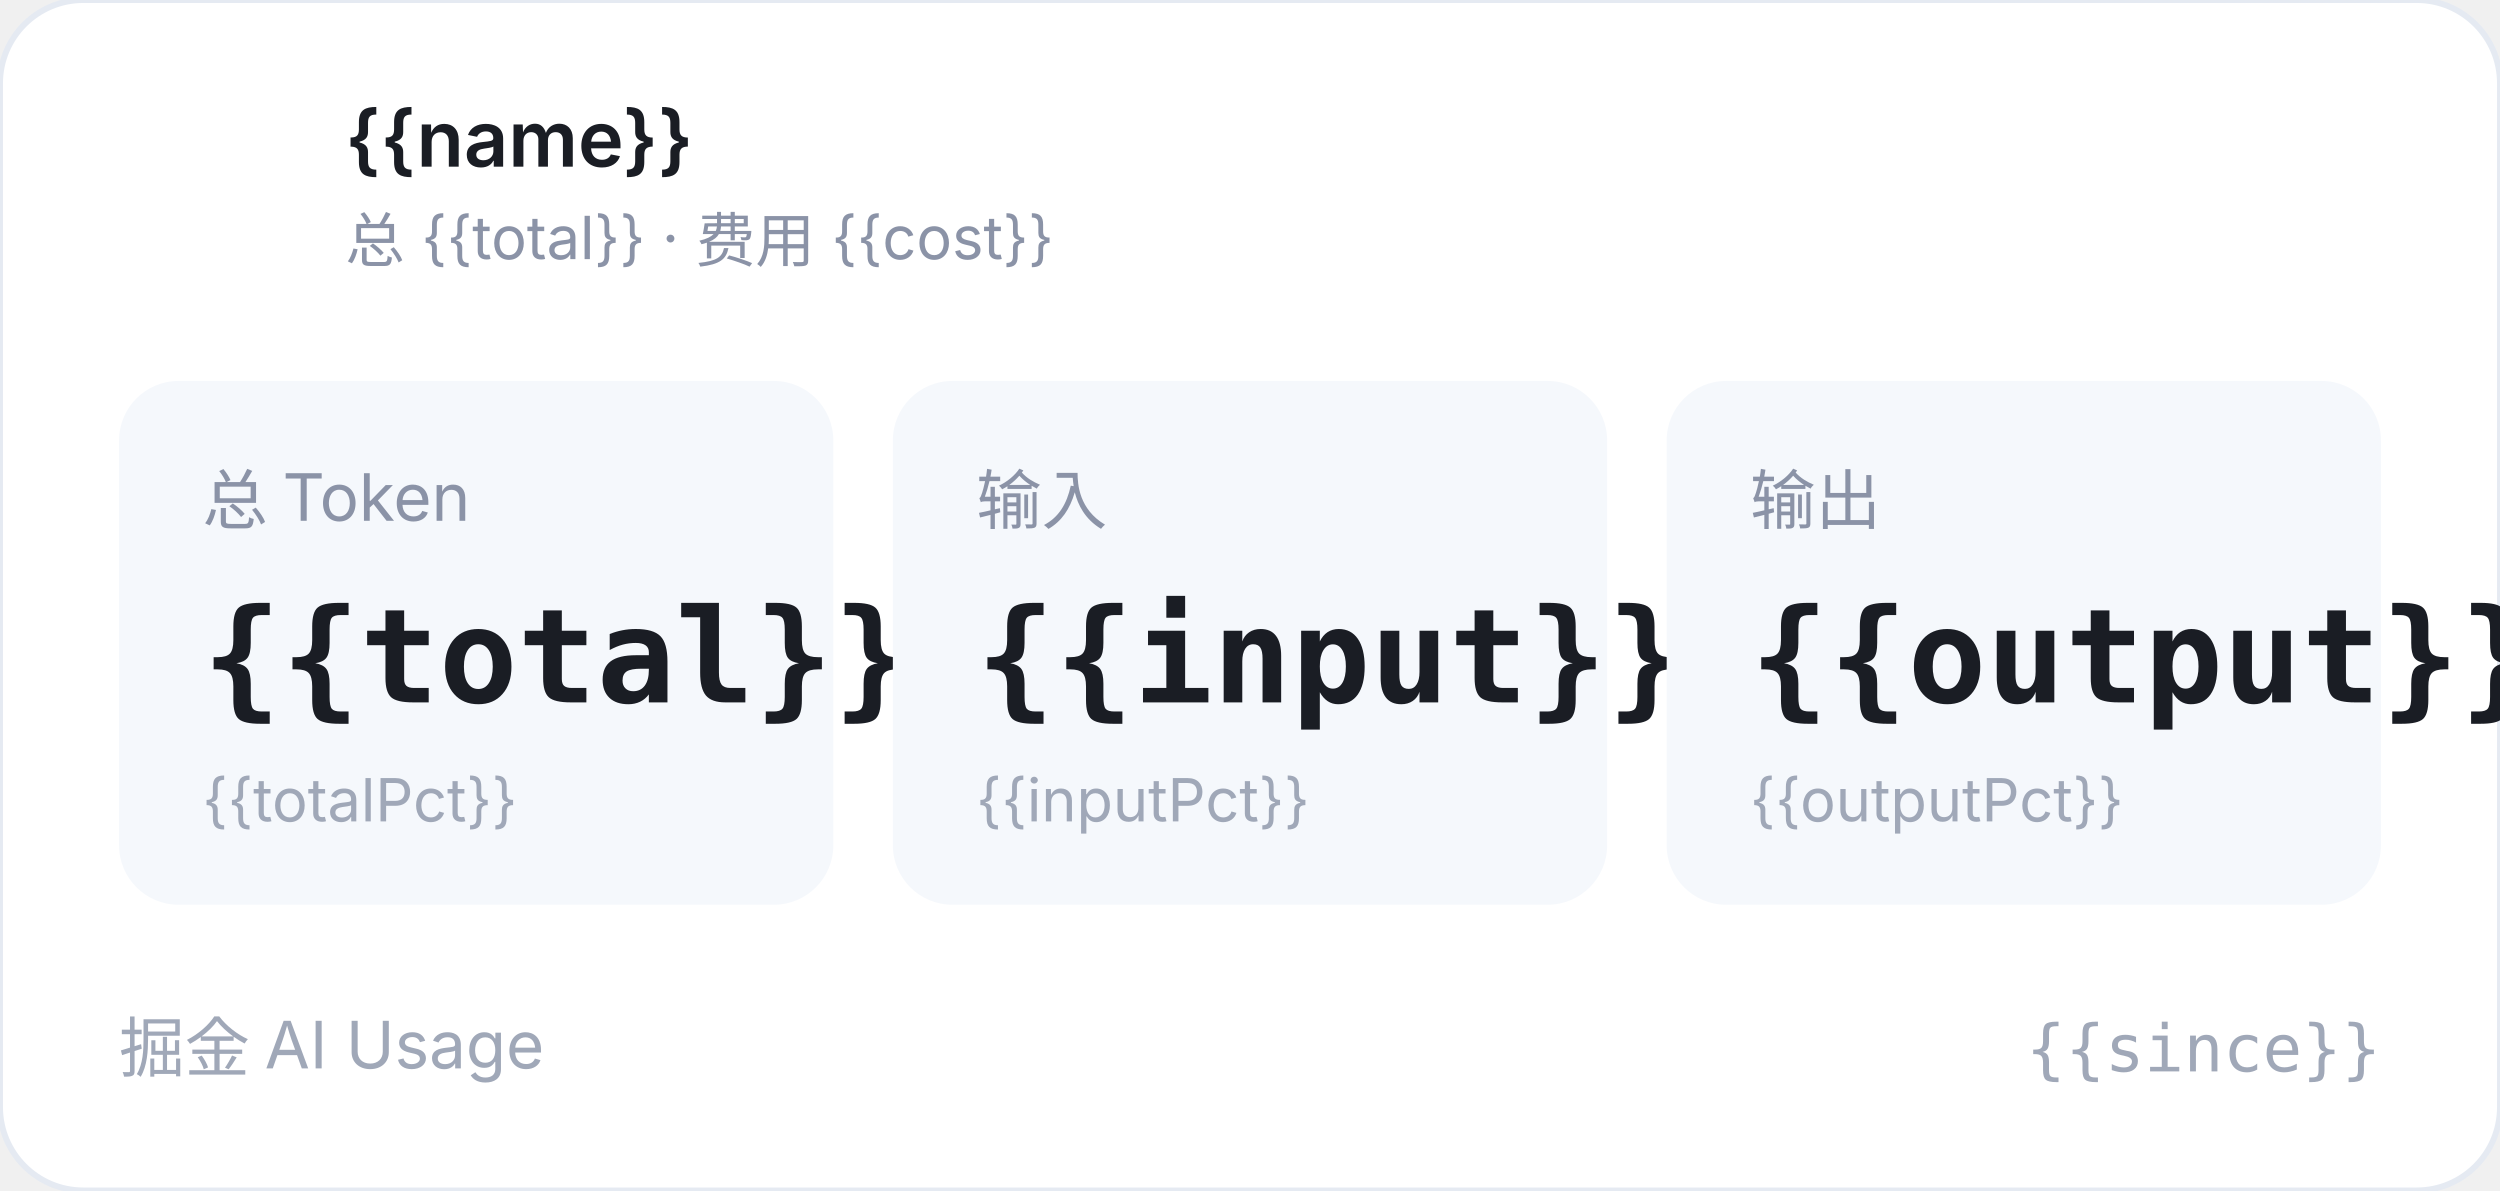
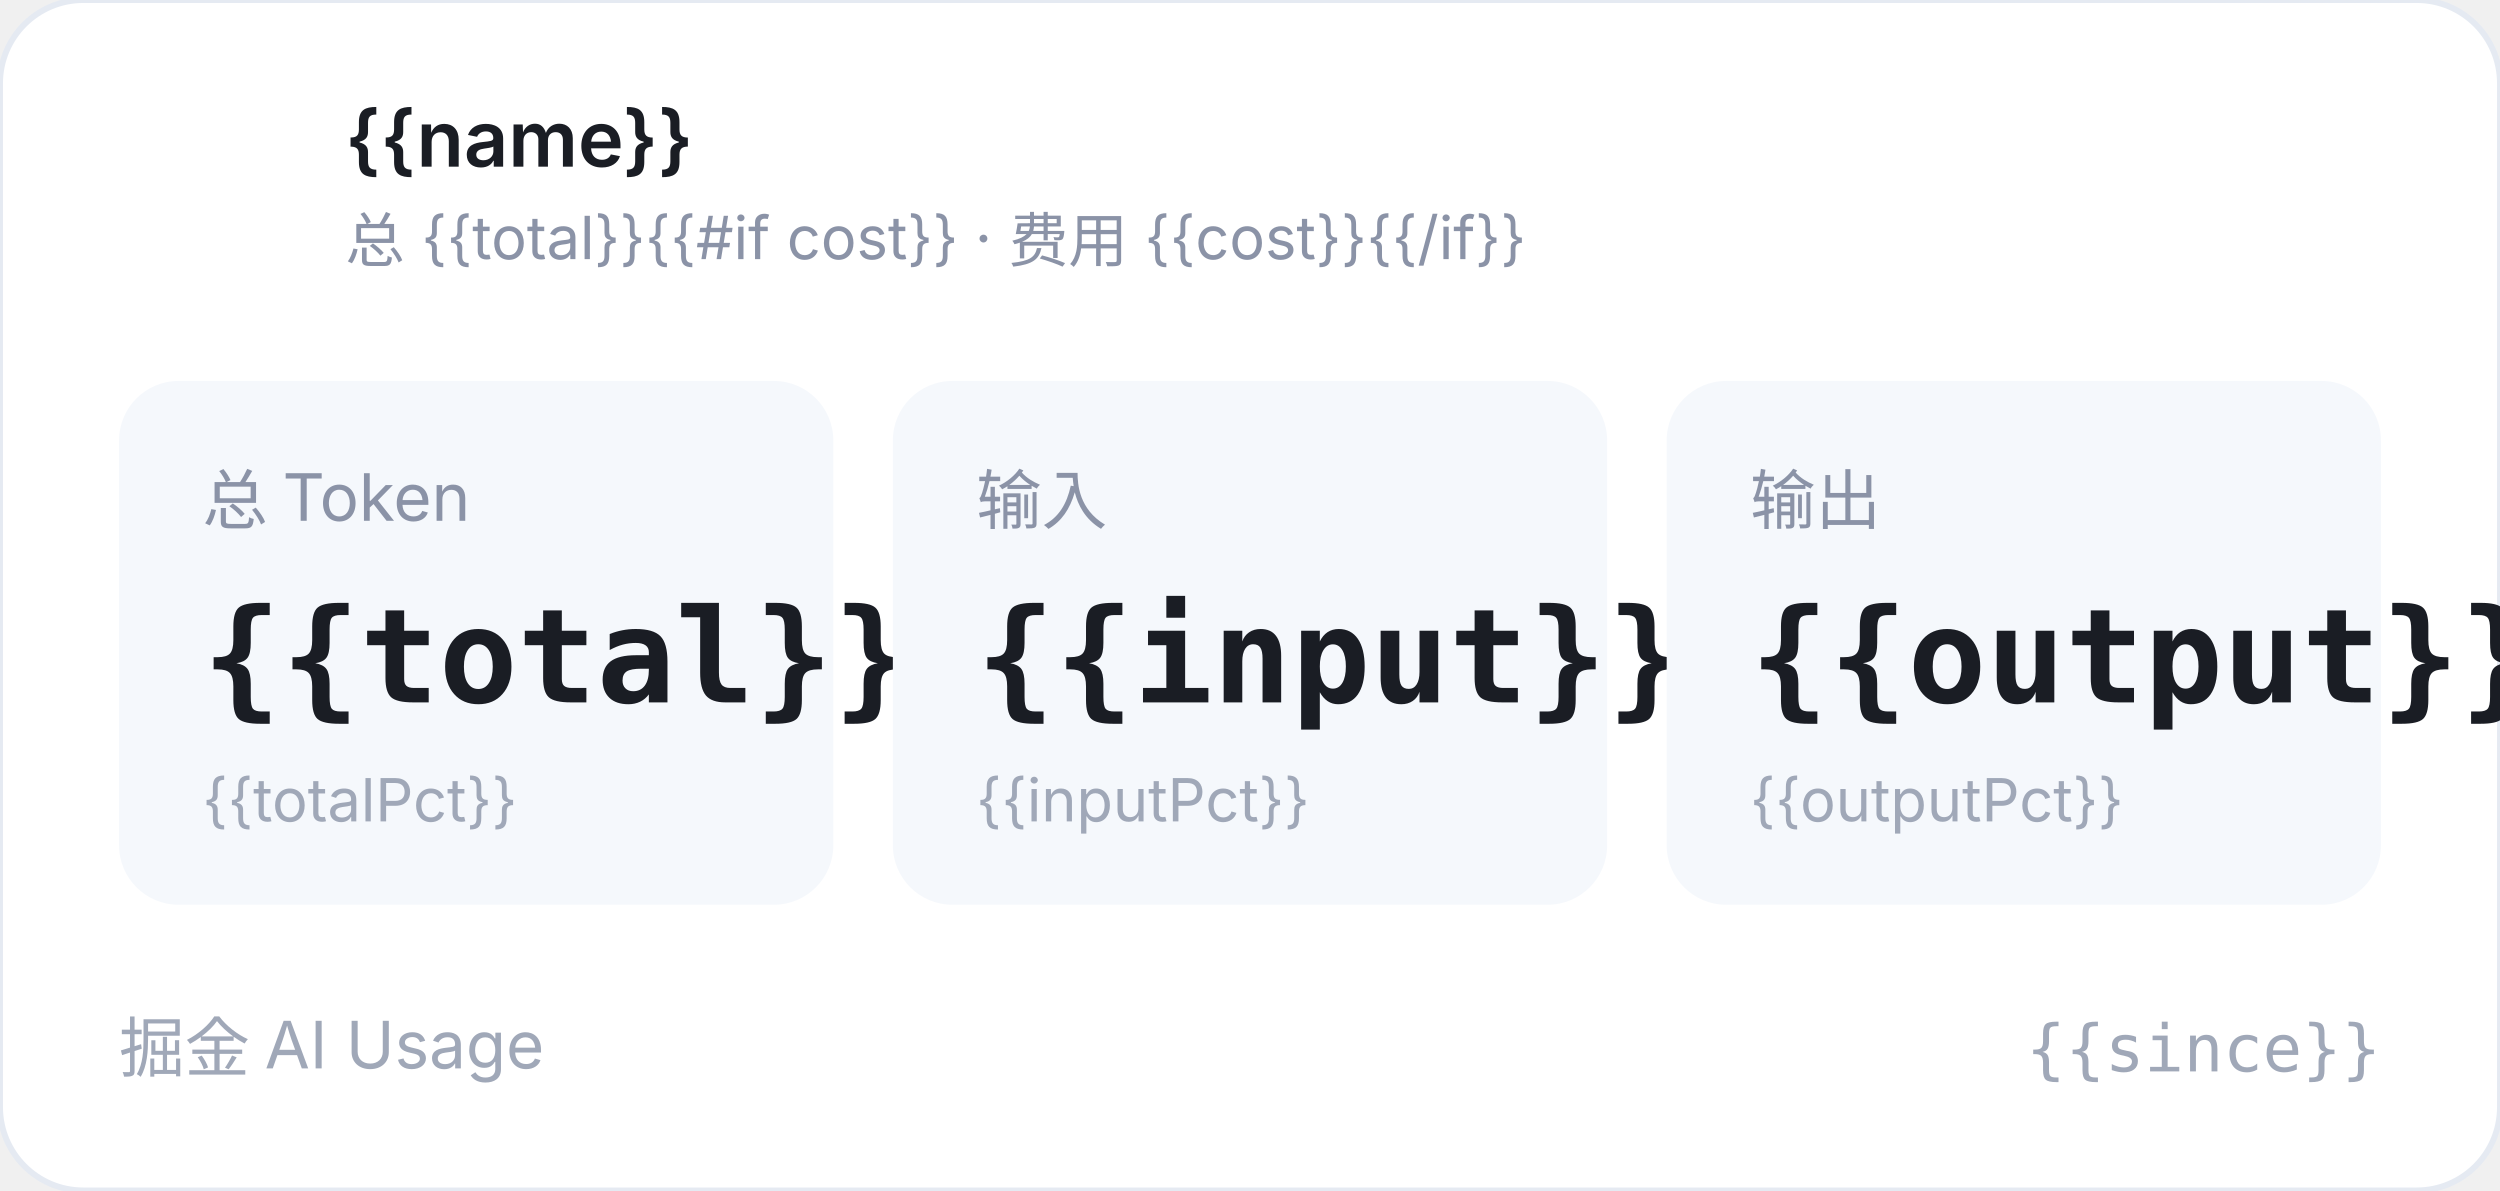
<svg xmlns="http://www.w3.org/2000/svg" width="420" height="200" viewBox="0 0 420 200" role="img" aria-label="Stats Row 用量卡">
-   <rect width="420" height="200" rx="14" fill="#FFFFFF" stroke="#E5EAF2" stroke-width="1">
- </rect>
+   <rect width="420" height="200" rx="14" fill="#FFFFFF" stroke="#E5EAF2" stroke-width="1" />
+ {{#if avatar}}
{{avatar}}
+ {{/if}}
<text x="58" y="28" fill="#1A1D24" font-size="13" font-weight="600" font-family="system-ui, -apple-system, 'PingFang SC', 'Microsoft YaHei', sans-serif">{{name}}</text>
-   <text x="58" y="44" fill="#8B93A7" font-size="10" font-family="system-ui, -apple-system, 'PingFang SC', 'Microsoft YaHei', sans-serif">总 {{total}} · 费用 {{cost}}</text>
-   <rect x="20" y="64" width="120" height="88" rx="10" fill="#F5F8FC">
- </rect>
+   <text x="58" y="44" fill="#8B93A7" font-size="10" font-family="system-ui, -apple-system, 'PingFang SC', 'Microsoft YaHei', sans-serif">总 {{total}}{{#if cost}} · 费用 {{cost}}{{/if}}</text>
+   <rect x="20" y="64" width="120" height="88" rx="10" fill="#F5F8FC" />
  <text x="34" y="88" fill="#8B93A7" font-size="11" font-family="system-ui, -apple-system, 'PingFang SC', 'Microsoft YaHei', sans-serif">总 Token</text>
  <text x="34" y="118" fill="#1A1D24" font-size="22" font-weight="650" font-family="'JetBrains Mono', ui-monospace, SFMono-Regular, Menlo, Consolas, monospace">{{total}}</text>
-   <text x="34" y="138" fill="#A0A8B8" font-size="10" font-family="system-ui, -apple-system, 'PingFang SC', 'Microsoft YaHei', sans-serif">{{totalPct}}</text>
-   <rect x="150" y="64" width="120" height="88" rx="10" fill="#F5F8FC">
- </rect>
+ {{#if totalPct}}
+ <text x="34" y="138" fill="#A0A8B8" font-size="10" font-family="system-ui, -apple-system, 'PingFang SC', 'Microsoft YaHei', sans-serif">{{totalPct}}</text>
+ {{/if}}
+ {{#if input}}
+ <rect x="150" y="64" width="120" height="88" rx="10" fill="#F5F8FC" />
  <text x="164" y="88" fill="#8B93A7" font-size="11" font-family="system-ui, -apple-system, 'PingFang SC', 'Microsoft YaHei', sans-serif">输入</text>
  <text x="164" y="118" fill="#1A1D24" font-size="22" font-weight="650" font-family="'JetBrains Mono', ui-monospace, SFMono-Regular, Menlo, Consolas, monospace">{{input}}</text>
-   <text x="164" y="138" fill="#A0A8B8" font-size="10" font-family="system-ui, -apple-system, 'PingFang SC', 'Microsoft YaHei', sans-serif">{{inputPct}}</text>
-   <rect x="280" y="64" width="120" height="88" rx="10" fill="#F5F8FC">
- </rect>
+ {{#if inputPct}}
+ <text x="164" y="138" fill="#A0A8B8" font-size="10" font-family="system-ui, -apple-system, 'PingFang SC', 'Microsoft YaHei', sans-serif">{{inputPct}}</text>
+ {{/if}}
+ {{/if}}
+ {{#if output}}
+ <rect x="280" y="64" width="120" height="88" rx="10" fill="#F5F8FC" />
  <text x="294" y="88" fill="#8B93A7" font-size="11" font-family="system-ui, -apple-system, 'PingFang SC', 'Microsoft YaHei', sans-serif">输出</text>
  <text x="294" y="118" fill="#1A1D24" font-size="22" font-weight="650" font-family="'JetBrains Mono', ui-monospace, SFMono-Regular, Menlo, Consolas, monospace">{{output}}</text>
-   <text x="294" y="138" fill="#A0A8B8" font-size="10" font-family="system-ui, -apple-system, 'PingFang SC', 'Microsoft YaHei', sans-serif">{{outputPct}}</text>
-   <text x="20" y="180" fill="#A0A8B8" font-size="11" font-family="system-ui, -apple-system, 'PingFang SC', 'Microsoft YaHei', sans-serif">掘金 AI Usage</text>
-   <text x="400" y="180" text-anchor="end" fill="#A0A8B8" font-size="11" font-family="'JetBrains Mono', ui-monospace, SFMono-Regular, Menlo, Consolas, monospace">{{since}}</text>
+ {{#if outputPct}}
+ <text x="294" y="138" fill="#A0A8B8" font-size="10" font-family="system-ui, -apple-system, 'PingFang SC', 'Microsoft YaHei', sans-serif">{{outputPct}}</text>
+ {{/if}}
+ {{/if}}
+ <text x="20" y="180" fill="#A0A8B8" font-size="11" font-family="system-ui, -apple-system, 'PingFang SC', 'Microsoft YaHei', sans-serif">掘金 AI Usage</text>
+ {{#if since}}
+ <text x="400" y="180" text-anchor="end" fill="#A0A8B8" font-size="11" font-family="'JetBrains Mono', ui-monospace, SFMono-Regular, Menlo, Consolas, monospace">{{since}}</text>
+ {{/if}}
</svg>
